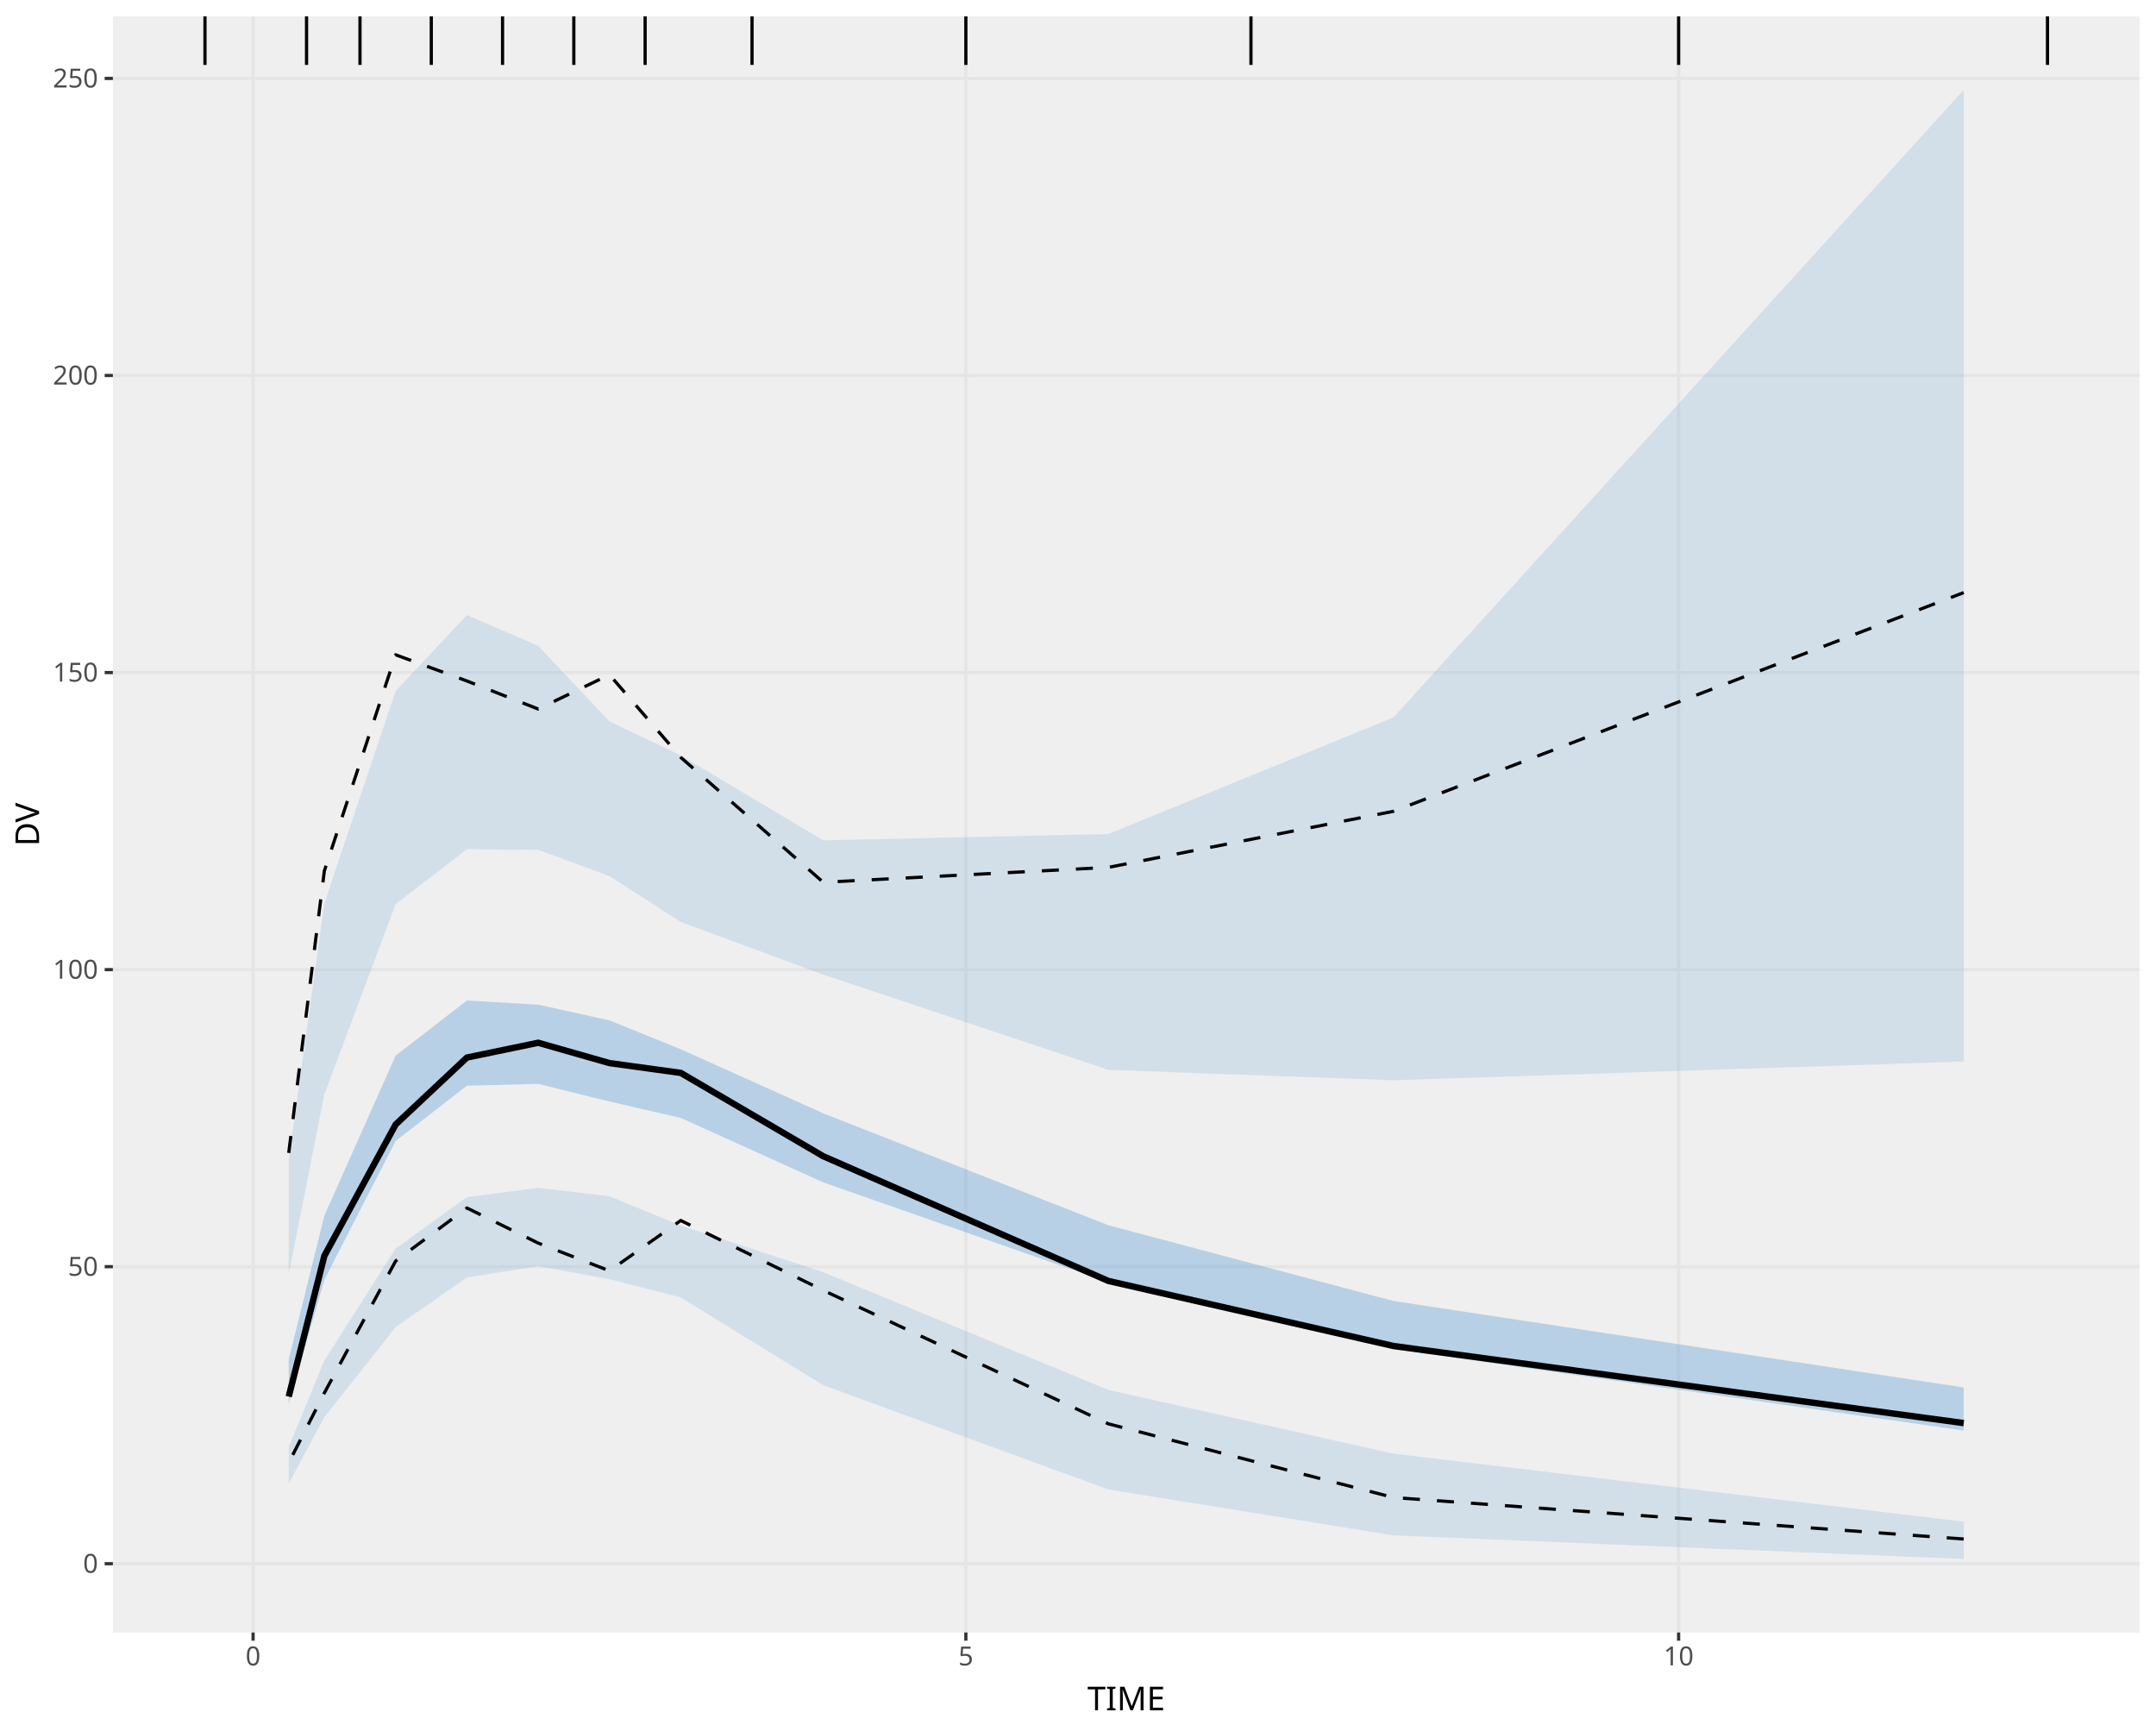
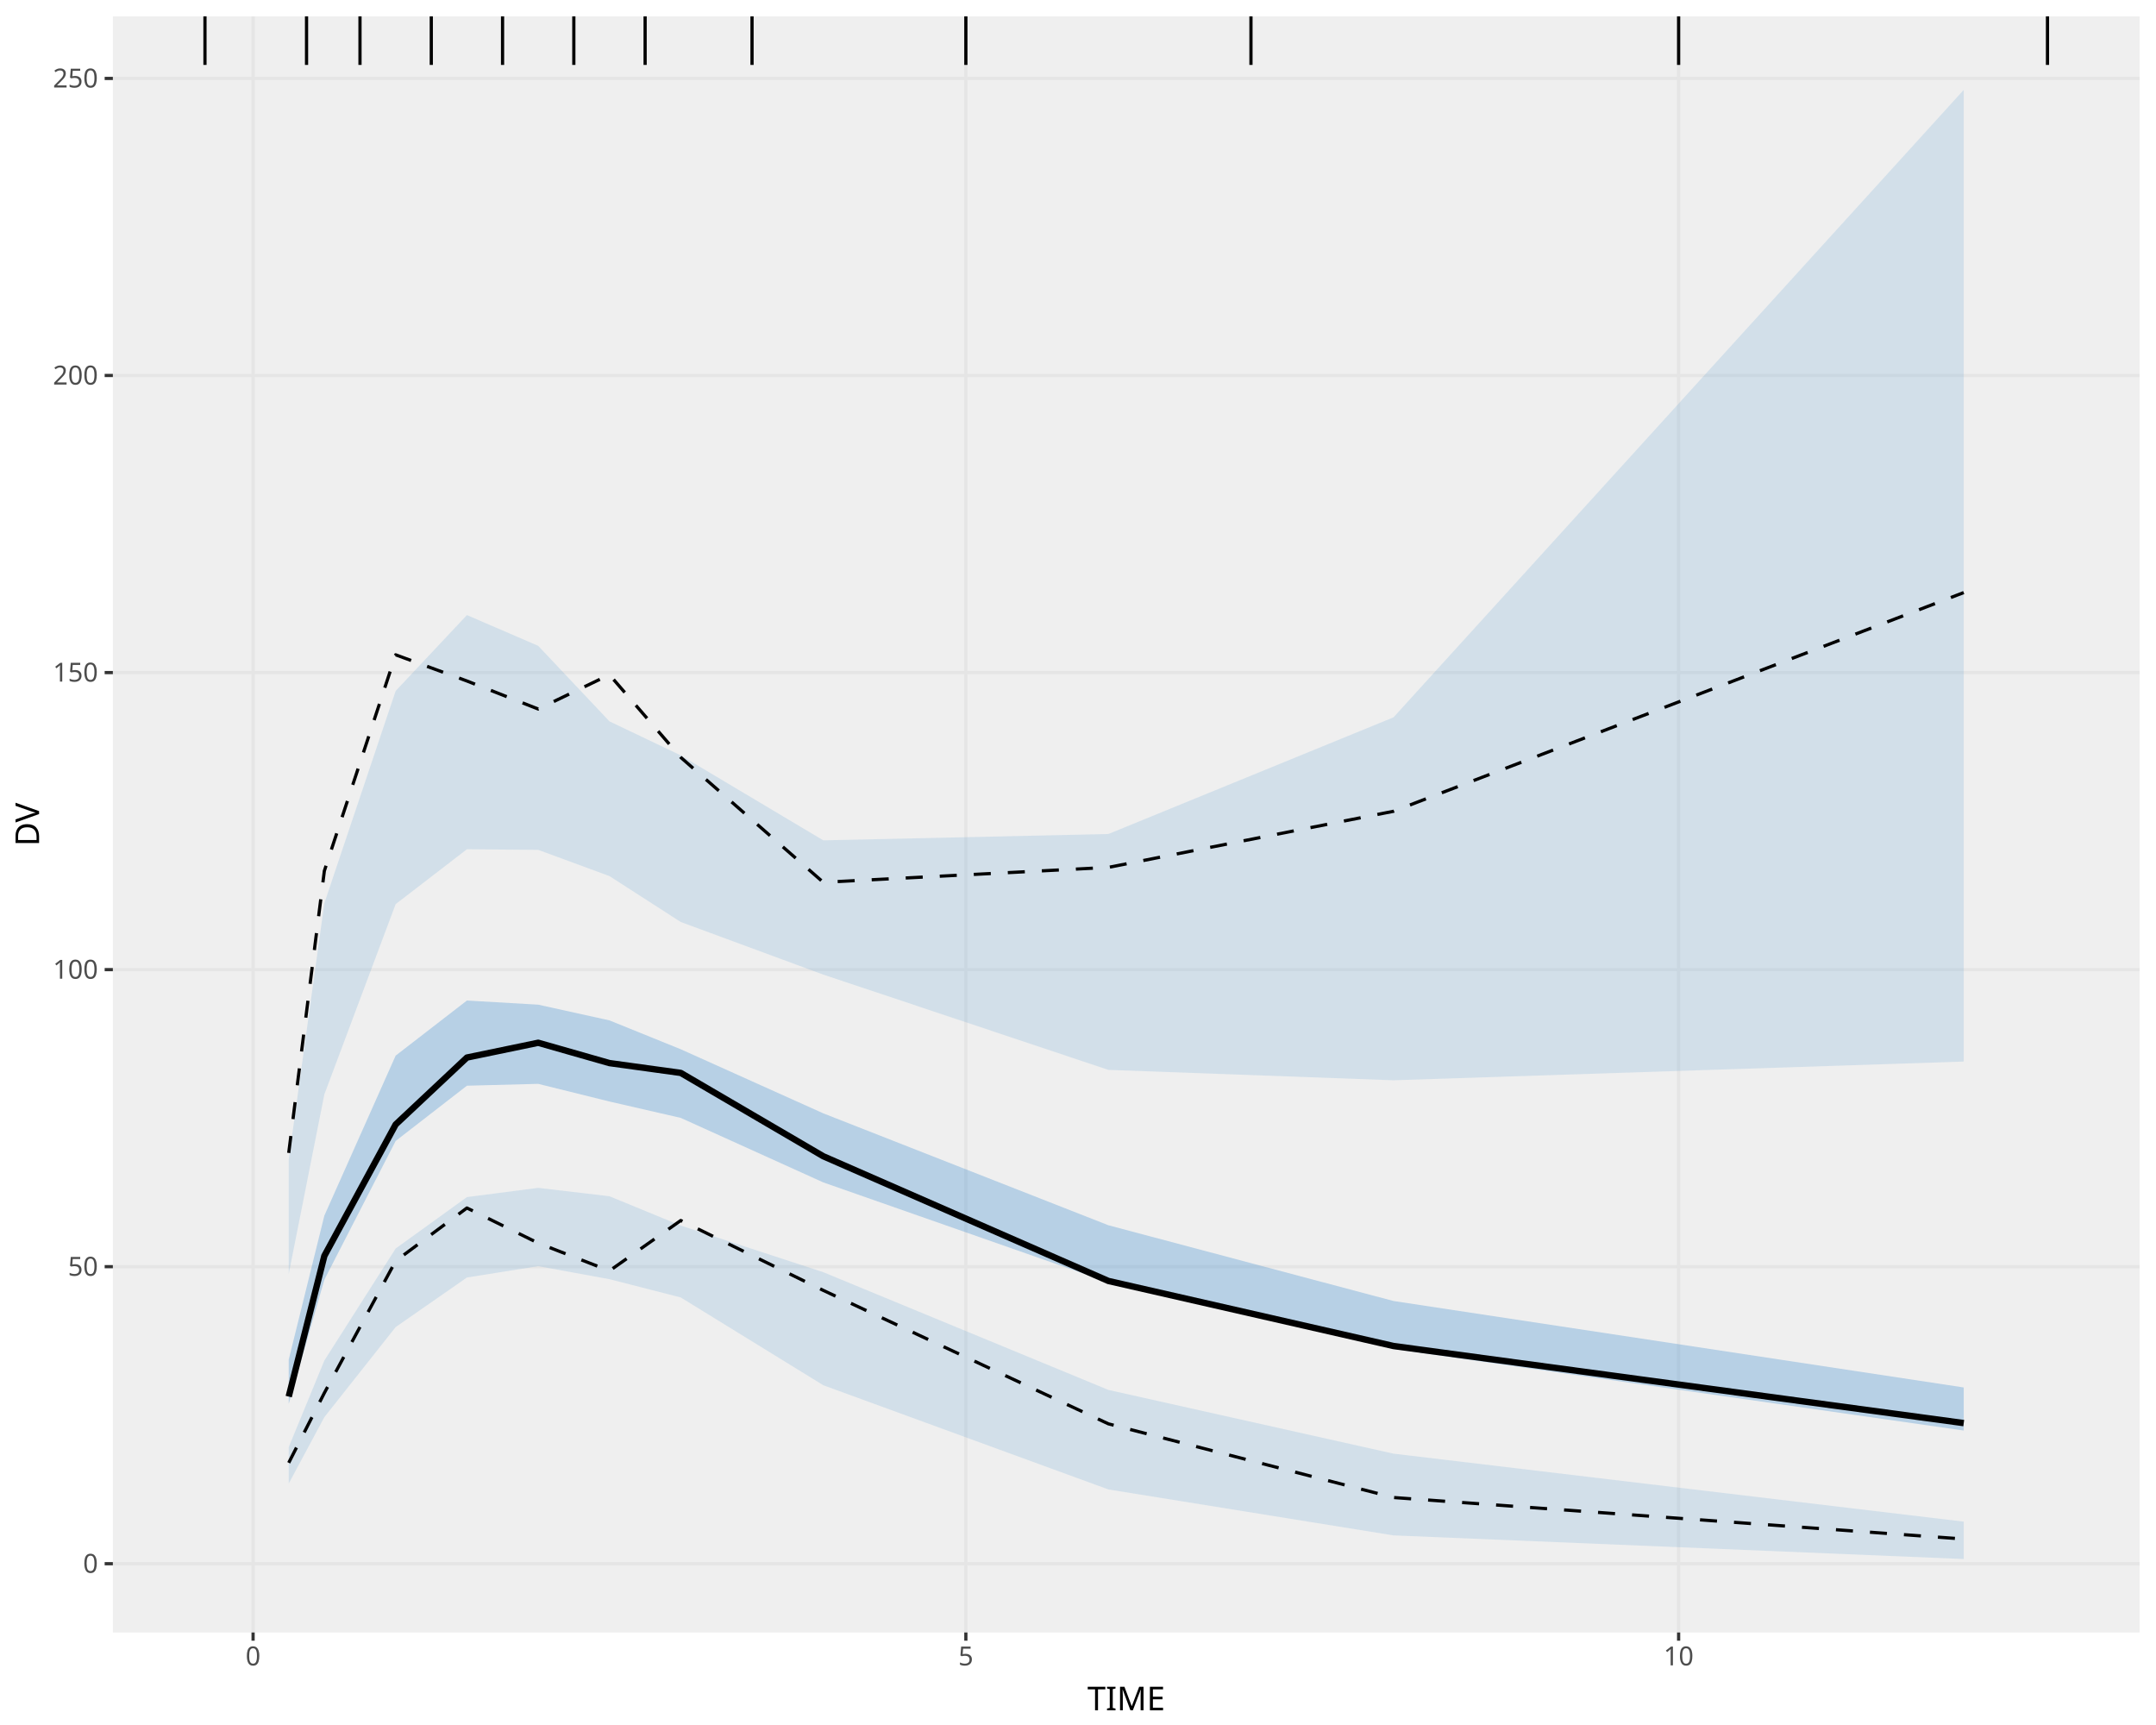
<svg xmlns="http://www.w3.org/2000/svg" class="svglite" data-engine-version="2.0" width="720.00pt" height="576.00pt" viewBox="0 0 720.00 576.00">
  <defs>
    <style type="text/css">
    .svglite line, .svglite polyline, .svglite polygon, .svglite path, .svglite rect, .svglite circle {
      fill: none;
      stroke: #000000;
      stroke-linecap: round;
      stroke-linejoin: round;
      stroke-miterlimit: 10.00;
    }
  </style>
  </defs>
  <rect width="100%" height="100%" style="stroke: none; fill: #FFFFFF;" />
  <defs>
    <clipPath id="cpMC4wMHw3MjAuMDB8MC4wMHw1NzYuMDA=">
      <rect x="0.00" y="0.00" width="720.00" height="576.00" />
    </clipPath>
  </defs>
  <g clip-path="url(#cpMC4wMHw3MjAuMDB8MC4wMHw1NzYuMDA=)">
    <rect x="0.00" y="0.00" width="720.00" height="576.00" style="stroke-width: 1.07; stroke: #FFFFFF; fill: #FFFFFF;" />
  </g>
  <defs>
    <clipPath id="cpMzcuNjl8NzE0LjUyfDUuNDh8NTQ1LjEx">
      <rect x="37.69" y="5.48" width="676.83" height="539.63" />
    </clipPath>
  </defs>
  <g clip-path="url(#cpMzcuNjl8NzE0LjUyfDUuNDh8NTQ1LjEx)">
    <rect x="37.69" y="5.48" width="676.83" height="539.63" style="stroke-width: 1.07; stroke: none; fill: #EFEFEF;" />
    <polyline points="37.69,522.15 714.52,522.15 " style="stroke-width: 1.07; stroke: #E5E5E5; stroke-linecap: butt;" />
    <polyline points="37.69,422.96 714.52,422.96 " style="stroke-width: 1.07; stroke: #E5E5E5; stroke-linecap: butt;" />
    <polyline points="37.69,323.77 714.52,323.77 " style="stroke-width: 1.07; stroke: #E5E5E5; stroke-linecap: butt;" />
    <polyline points="37.69,224.58 714.52,224.58 " style="stroke-width: 1.07; stroke: #E5E5E5; stroke-linecap: butt;" />
    <polyline points="37.69,125.38 714.52,125.38 " style="stroke-width: 1.07; stroke: #E5E5E5; stroke-linecap: butt;" />
    <polyline points="37.69,26.19 714.52,26.19 " style="stroke-width: 1.07; stroke: #E5E5E5; stroke-linecap: butt;" />
    <polyline points="84.52,545.11 84.52,5.48 " style="stroke-width: 1.07; stroke: #E5E5E5; stroke-linecap: butt;" />
    <polyline points="322.55,545.11 322.55,5.48 " style="stroke-width: 1.07; stroke: #E5E5E5; stroke-linecap: butt;" />
    <polyline points="560.58,545.11 560.58,5.48 " style="stroke-width: 1.07; stroke: #E5E5E5; stroke-linecap: butt;" />
    <polygon points="96.42,453.99 108.32,405.91 132.13,352.49 155.93,334.09 179.73,335.47 203.53,340.72 227.34,350.36 274.94,371.76 370.15,409.13 465.36,434.42 655.79,463.29 655.79,477.67 465.36,450.43 370.15,428.17 274.94,394.82 227.34,373.28 203.53,367.81 179.73,361.91 155.93,362.53 132.13,380.98 108.32,427.31 96.42,468.76 " style="stroke-width: 0.00; stroke: none; stroke-linecap: butt; fill: #3388CC; fill-opacity: 0.30;" />
    <polyline points="96.42,453.99 108.32,405.91 132.13,352.49 155.93,334.09 179.73,335.47 203.53,340.72 227.34,350.36 274.94,371.76 370.15,409.13 465.36,434.42 655.79,463.29 " style="stroke-width: 1.07; stroke: none; stroke-linecap: butt;" />
    <polyline points="655.79,477.67 465.36,450.43 370.15,428.17 274.94,394.82 227.34,373.28 203.53,367.81 179.73,361.91 155.93,362.53 132.13,380.98 108.32,427.31 96.42,468.76 " style="stroke-width: 1.07; stroke: none; stroke-linecap: butt;" />
    <polygon points="96.42,483.21 108.32,454.29 132.13,416.89 155.93,399.72 179.73,396.64 203.53,399.44 227.34,409.23 274.94,424.80 370.15,464.11 465.36,485.39 655.79,508.09 655.79,520.58 465.36,512.69 370.15,497.35 274.94,462.55 227.34,433.24 203.53,427.14 179.73,422.79 155.93,426.58 132.13,443.13 108.32,473.21 96.42,495.38 " style="stroke-width: 0.00; stroke: none; stroke-linecap: butt; fill: #3388CC; fill-opacity: 0.15;" />
    <polyline points="96.42,483.21 108.32,454.29 132.13,416.89 155.93,399.72 179.73,396.64 203.53,399.44 227.34,409.23 274.94,424.80 370.15,464.11 465.36,485.39 655.79,508.09 " style="stroke-width: 1.07; stroke: none; stroke-linecap: butt;" />
    <polyline points="655.79,520.58 465.36,512.69 370.15,497.35 274.94,462.55 227.34,433.24 203.53,427.14 179.73,422.79 155.93,426.58 132.13,443.13 108.32,473.21 96.42,495.38 " style="stroke-width: 1.07; stroke: none; stroke-linecap: butt;" />
    <polygon points="96.42,387.17 108.32,301.57 132.13,230.71 155.93,205.38 179.73,215.65 203.53,240.87 227.34,252.23 274.94,280.60 370.15,278.48 465.36,239.53 655.79,30.01 655.79,354.47 465.36,360.72 370.15,357.25 274.94,325.44 227.34,307.87 203.53,292.54 179.73,283.78 155.93,283.58 132.13,301.90 108.32,365.44 96.42,425.39 " style="stroke-width: 0.00; stroke: none; stroke-linecap: butt; fill: #3388CC; fill-opacity: 0.15;" />
    <polyline points="96.42,387.17 108.32,301.57 132.13,230.71 155.93,205.38 179.73,215.65 203.53,240.87 227.34,252.23 274.94,280.60 370.15,278.48 465.36,239.53 655.79,30.01 " style="stroke-width: 1.07; stroke: none; stroke-linecap: butt;" />
    <polyline points="655.79,354.47 465.36,360.72 370.15,357.25 274.94,325.44 227.34,307.87 203.53,292.54 179.73,283.78 155.93,283.58 132.13,301.90 108.32,365.44 96.42,425.39 " style="stroke-width: 1.07; stroke: none; stroke-linecap: butt;" />
    <polyline points="96.42,466.34 108.32,419.36 132.13,375.48 155.93,353.13 179.73,348.19 203.53,354.98 227.34,358.26 274.94,386.09 370.15,427.73 465.36,449.45 655.79,475.19 " style="stroke-width: 2.13; stroke-linecap: butt;" />
-     <polygon points="96.42,384.97 108.32,290.80 132.13,218.65 155.93,227.39 179.73,236.75 203.53,225.30 227.34,252.90 274.94,294.61 370.15,289.63 465.36,270.90 655.79,197.87 655.79,513.90 465.36,500.04 370.15,475.44 274.94,430.88 227.34,407.54 203.53,424.35 179.73,415.08 155.93,403.36 132.13,421.06 108.32,465.12 96.42,488.44 " style="stroke-width: 0.00; stroke: none; stroke-linecap: butt; fill: none;" />
+     <polyline points="96.42,488.44 108.32,465.12 132.13,421.06 155.93,403.36 179.73,415.08 203.53,424.35 227.34,407.54 274.94,430.88 370.15,475.44 465.36,500.04 655.79,513.90 " style="stroke-width: 1.07; stroke-dasharray: 5.69,5.69; stroke-linecap: butt;" />
    <polyline points="96.42,384.97 108.32,290.80 132.13,218.65 155.93,227.39 179.73,236.75 203.53,225.30 227.34,252.90 274.94,294.61 370.15,289.63 465.36,270.90 655.79,197.87 " style="stroke-width: 1.07; stroke-dasharray: 5.69,5.69; stroke-linecap: butt;" />
-     <polyline points="655.79,513.90 465.36,500.04 370.15,475.44 274.94,430.88 227.34,407.54 203.53,424.35 179.73,415.08 155.93,403.36 132.13,421.06 108.32,465.12 96.42,488.44 " style="stroke-width: 1.07; stroke-dasharray: 5.69,5.69; stroke-linecap: butt;" />
    <line x1="68.45" y1="5.48" x2="68.45" y2="21.67" style="stroke-width: 1.07; stroke-linecap: butt;" />
    <line x1="102.37" y1="5.48" x2="102.37" y2="21.67" style="stroke-width: 1.07; stroke-linecap: butt;" />
    <line x1="120.22" y1="5.48" x2="120.22" y2="21.67" style="stroke-width: 1.07; stroke-linecap: butt;" />
    <line x1="144.03" y1="5.48" x2="144.03" y2="21.67" style="stroke-width: 1.07; stroke-linecap: butt;" />
    <line x1="167.83" y1="5.48" x2="167.83" y2="21.67" style="stroke-width: 1.07; stroke-linecap: butt;" />
    <line x1="191.63" y1="5.48" x2="191.63" y2="21.67" style="stroke-width: 1.07; stroke-linecap: butt;" />
    <line x1="215.44" y1="5.48" x2="215.44" y2="21.67" style="stroke-width: 1.07; stroke-linecap: butt;" />
    <line x1="251.14" y1="5.48" x2="251.14" y2="21.67" style="stroke-width: 1.07; stroke-linecap: butt;" />
    <line x1="322.55" y1="5.48" x2="322.55" y2="21.67" style="stroke-width: 1.07; stroke-linecap: butt;" />
    <line x1="417.76" y1="5.48" x2="417.76" y2="21.67" style="stroke-width: 1.07; stroke-linecap: butt;" />
    <line x1="560.58" y1="5.48" x2="560.58" y2="21.67" style="stroke-width: 1.07; stroke-linecap: butt;" />
    <line x1="683.76" y1="5.48" x2="683.76" y2="21.67" style="stroke-width: 1.07; stroke-linecap: butt;" />
  </g>
  <g clip-path="url(#cpMC4wMHw3MjAuMDB8MC4wMHw1NzYuMDA=)">
    <text x="32.76" y="525.18" text-anchor="end" style="font-size: 8.80px; fill: #4D4D4D; font-family: sans;" textLength="4.89px" lengthAdjust="spacingAndGlyphs">0</text>
    <text x="32.76" y="425.99" text-anchor="end" style="font-size: 8.80px; fill: #4D4D4D; font-family: sans;" textLength="9.79px" lengthAdjust="spacingAndGlyphs">50</text>
    <text x="32.76" y="326.80" text-anchor="end" style="font-size: 8.80px; fill: #4D4D4D; font-family: sans;" textLength="14.68px" lengthAdjust="spacingAndGlyphs">100</text>
    <text x="32.76" y="227.60" text-anchor="end" style="font-size: 8.80px; fill: #4D4D4D; font-family: sans;" textLength="14.68px" lengthAdjust="spacingAndGlyphs">150</text>
    <text x="32.76" y="128.41" text-anchor="end" style="font-size: 8.80px; fill: #4D4D4D; font-family: sans;" textLength="14.68px" lengthAdjust="spacingAndGlyphs">200</text>
    <text x="32.76" y="29.22" text-anchor="end" style="font-size: 8.80px; fill: #4D4D4D; font-family: sans;" textLength="14.68px" lengthAdjust="spacingAndGlyphs">250</text>
    <polyline points="34.95,522.15 37.69,522.15 " style="stroke-width: 1.07; stroke: #333333; stroke-linecap: butt;" />
    <polyline points="34.95,422.96 37.69,422.96 " style="stroke-width: 1.07; stroke: #333333; stroke-linecap: butt;" />
    <polyline points="34.95,323.77 37.69,323.77 " style="stroke-width: 1.07; stroke: #333333; stroke-linecap: butt;" />
    <polyline points="34.95,224.58 37.69,224.58 " style="stroke-width: 1.07; stroke: #333333; stroke-linecap: butt;" />
    <polyline points="34.95,125.38 37.69,125.38 " style="stroke-width: 1.07; stroke: #333333; stroke-linecap: butt;" />
    <polyline points="34.95,26.19 37.69,26.19 " style="stroke-width: 1.07; stroke: #333333; stroke-linecap: butt;" />
    <polyline points="84.52,547.85 84.52,545.11 " style="stroke-width: 1.07; stroke: #333333; stroke-linecap: butt;" />
    <polyline points="322.55,547.85 322.55,545.11 " style="stroke-width: 1.07; stroke: #333333; stroke-linecap: butt;" />
    <polyline points="560.58,547.85 560.58,545.11 " style="stroke-width: 1.07; stroke: #333333; stroke-linecap: butt;" />
    <text x="84.52" y="556.10" text-anchor="middle" style="font-size: 8.80px; fill: #4D4D4D; font-family: sans;" textLength="4.89px" lengthAdjust="spacingAndGlyphs">0</text>
    <text x="322.55" y="556.10" text-anchor="middle" style="font-size: 8.80px; fill: #4D4D4D; font-family: sans;" textLength="4.89px" lengthAdjust="spacingAndGlyphs">5</text>
    <text x="560.58" y="556.10" text-anchor="middle" style="font-size: 8.80px; fill: #4D4D4D; font-family: sans;" textLength="9.79px" lengthAdjust="spacingAndGlyphs">10</text>
    <text x="376.10" y="571.09" text-anchor="middle" style="font-size: 11.00px; font-family: sans;" textLength="26.28px" lengthAdjust="spacingAndGlyphs">TIME</text>
    <text transform="translate(13.05,275.30) rotate(-90)" text-anchor="middle" style="font-size: 11.00px; font-family: sans;" textLength="15.29px" lengthAdjust="spacingAndGlyphs">DV</text>
  </g>
</svg>
